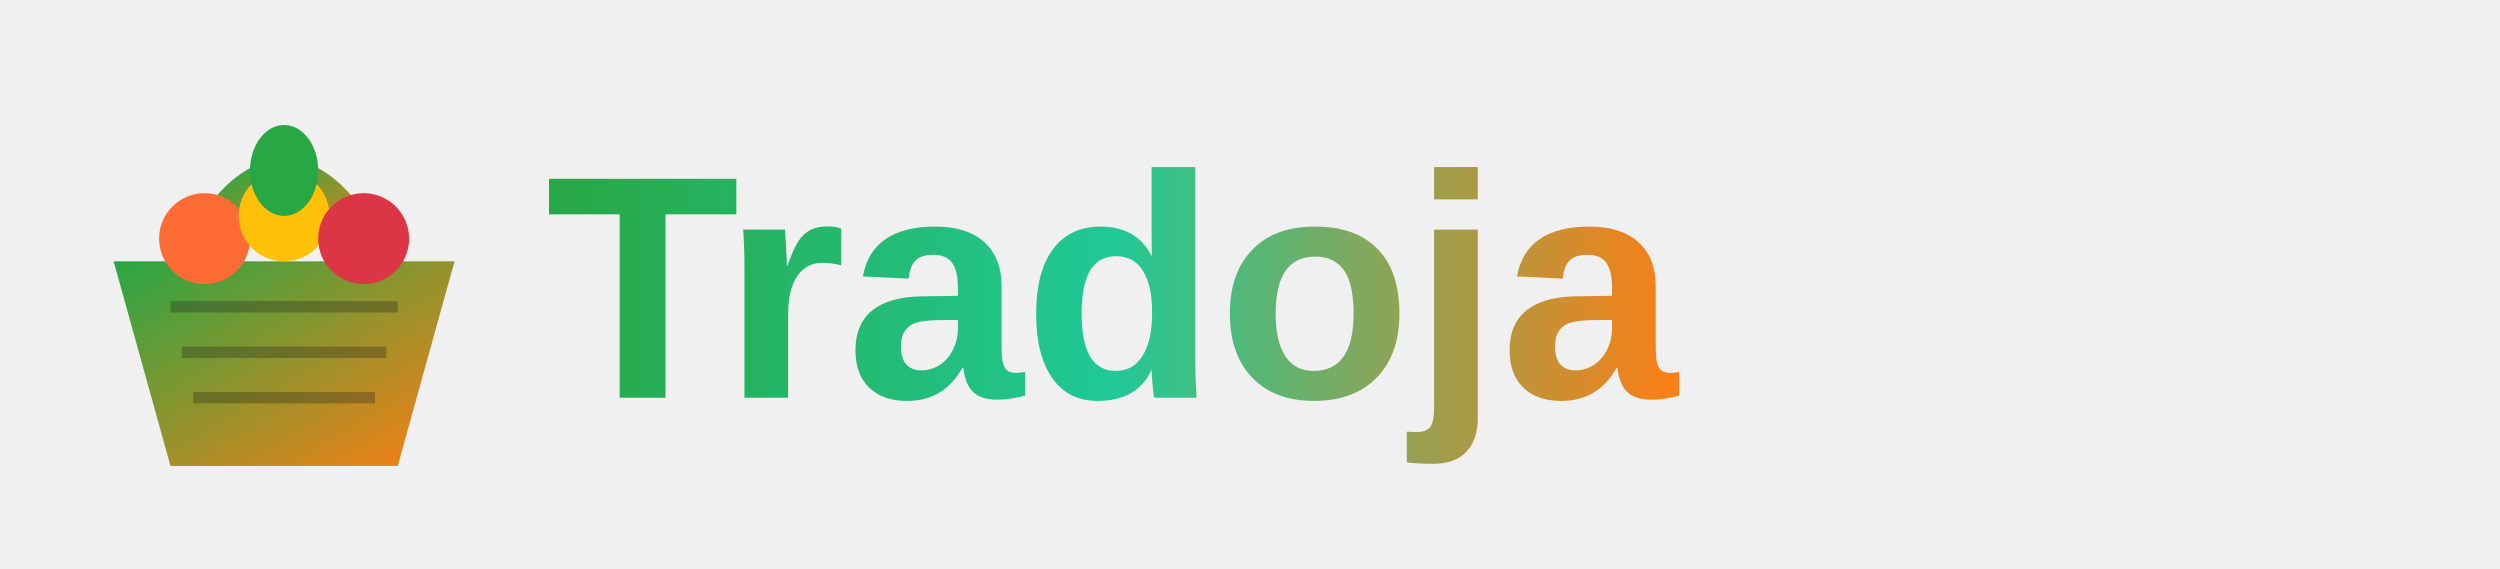
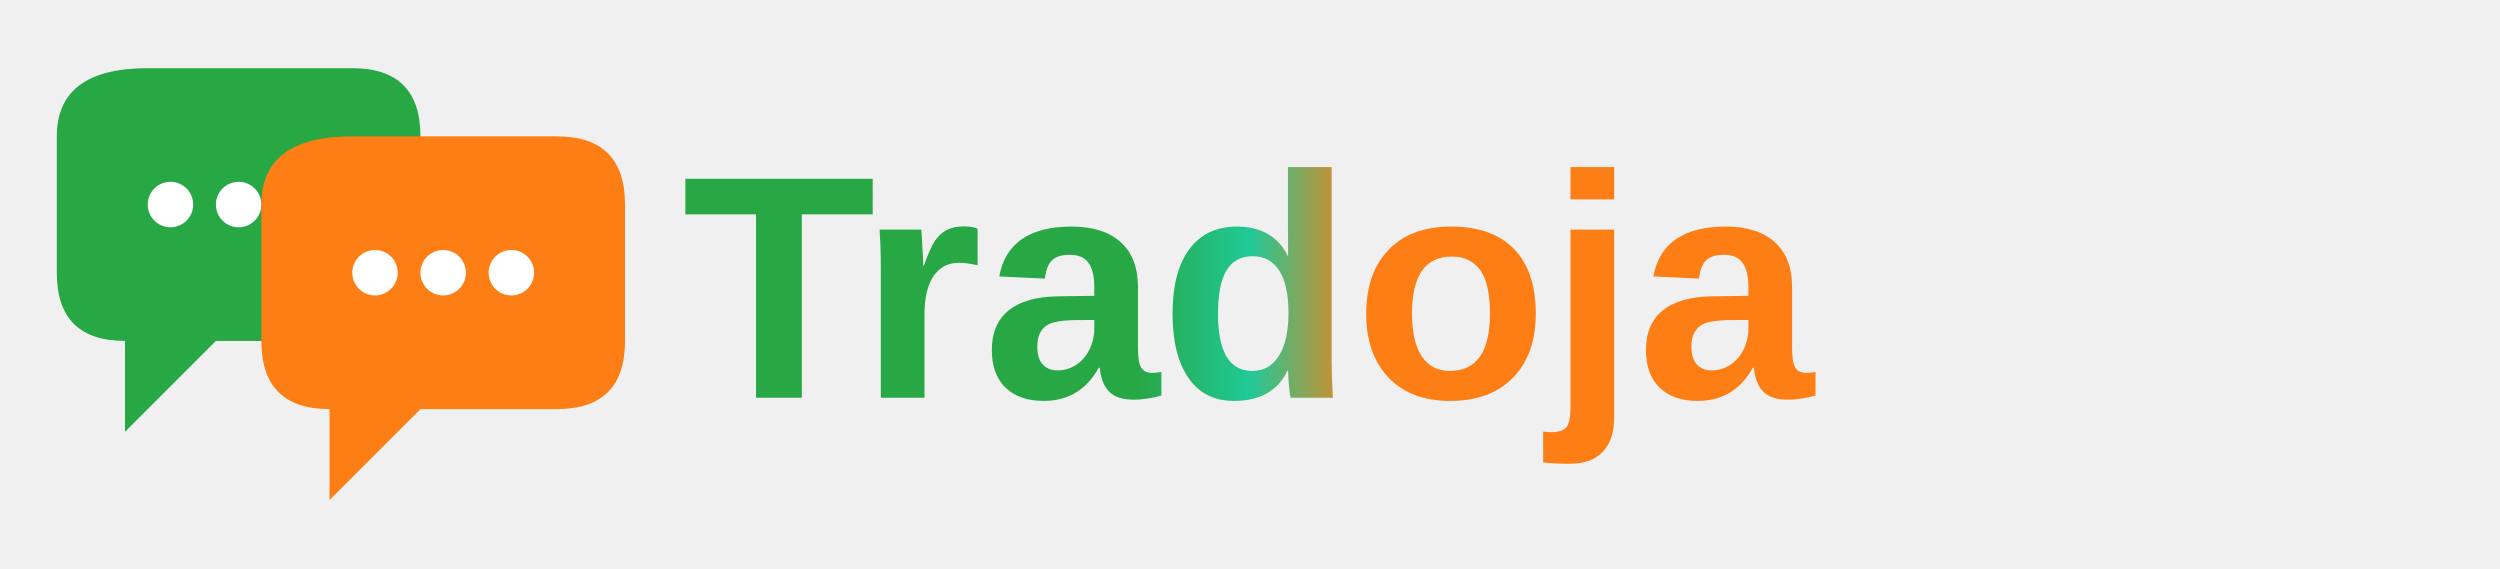
<svg xmlns="http://www.w3.org/2000/svg" viewBox="0 0 220 50" width="220" height="50">
  <defs>
-     <linearGradient id="greenOrange3" x1="0%" y1="0%" x2="100%" y2="0%">
-       <stop offset="0%" style="stop-color:#28a745;stop-opacity:1" />
-       <stop offset="50%" style="stop-color:#20c997;stop-opacity:1" />
-       <stop offset="100%" style="stop-color:#fd7e14;stop-opacity:1" />
-     </linearGradient>
-     <linearGradient id="basketGrad3" x1="0%" y1="0%" x2="100%" y2="100%">
-       <stop offset="0%" style="stop-color:#28a745;stop-opacity:1" />
-       <stop offset="100%" style="stop-color:#fd7e14;stop-opacity:1" />
+     <linearGradient id="textGrad3" x1="0%" y1="0%" x2="100%" y2="0%">
+       <stop offset="0%" style="stop-color:#28a745" />
+       <stop offset="40%" style="stop-color:#28a745" />
+       <stop offset="50%" style="stop-color:#20c997" />
+       <stop offset="60%" style="stop-color:#fd7e14" />
+       <stop offset="100%" style="stop-color:#fd7e14" />
    </linearGradient>
  </defs>
-   <g transform="translate(5, 3)">
-     <path d="M5 20 L10 38 L30 38 L35 20 Z" fill="url(#basketGrad3)" />
-     <line x1="10" y1="24" x2="30" y2="24" stroke="#1a1a1a" stroke-width="1" opacity="0.3" />
-     <line x1="11" y1="28" x2="29" y2="28" stroke="#1a1a1a" stroke-width="1" opacity="0.3" />
-     <line x1="12" y1="32" x2="28" y2="32" stroke="#1a1a1a" stroke-width="1" opacity="0.3" />
-     <path d="M12 20 Q20 5 28 20" fill="none" stroke="url(#basketGrad3)" stroke-width="3" />
-     <circle cx="13" cy="18" r="4" fill="#ff6b35" />
-     <circle cx="20" cy="16" r="4" fill="#ffc107" />
-     <circle cx="27" cy="18" r="4" fill="#dc3545" />
-     <ellipse cx="20" cy="12" rx="3" ry="4" fill="#28a745" />
+   <g transform="translate(5, 4)">
+     <path d="M0,8 Q0,2 8,2 L26,2 Q32,2 32,8 L32,20 Q32,26 26,26 L14,26 L6,34 L6,26 Q0,26 0,20 Z" fill="#28a745" />
+     <circle cx="10" cy="14" r="2" fill="white" />
+     <circle cx="16" cy="14" r="2" fill="white" />
+     <circle cx="22" cy="14" r="2" fill="white" />
+     <path d="M18,14 Q18,8 26,8 L44,8 Q50,8 50,14 L50,26 Q50,32 44,32 L32,32 L24,40 L24,32 Q18,32 18,26 Z" fill="#fd7e14" />
+     <circle cx="28" cy="20" r="2" fill="white" />
+     <circle cx="34" cy="20" r="2" fill="white" />
+     <circle cx="40" cy="20" r="2" fill="white" />
  </g>
-   <text x="48" y="35" font-family="Arial, sans-serif" font-size="28" font-weight="bold" fill="url(#greenOrange3)">
+   <text x="60" y="35" font-family="Arial, sans-serif" font-size="28" font-weight="bold" fill="url(#textGrad3)">
    Tradoja
  </text>
</svg>
